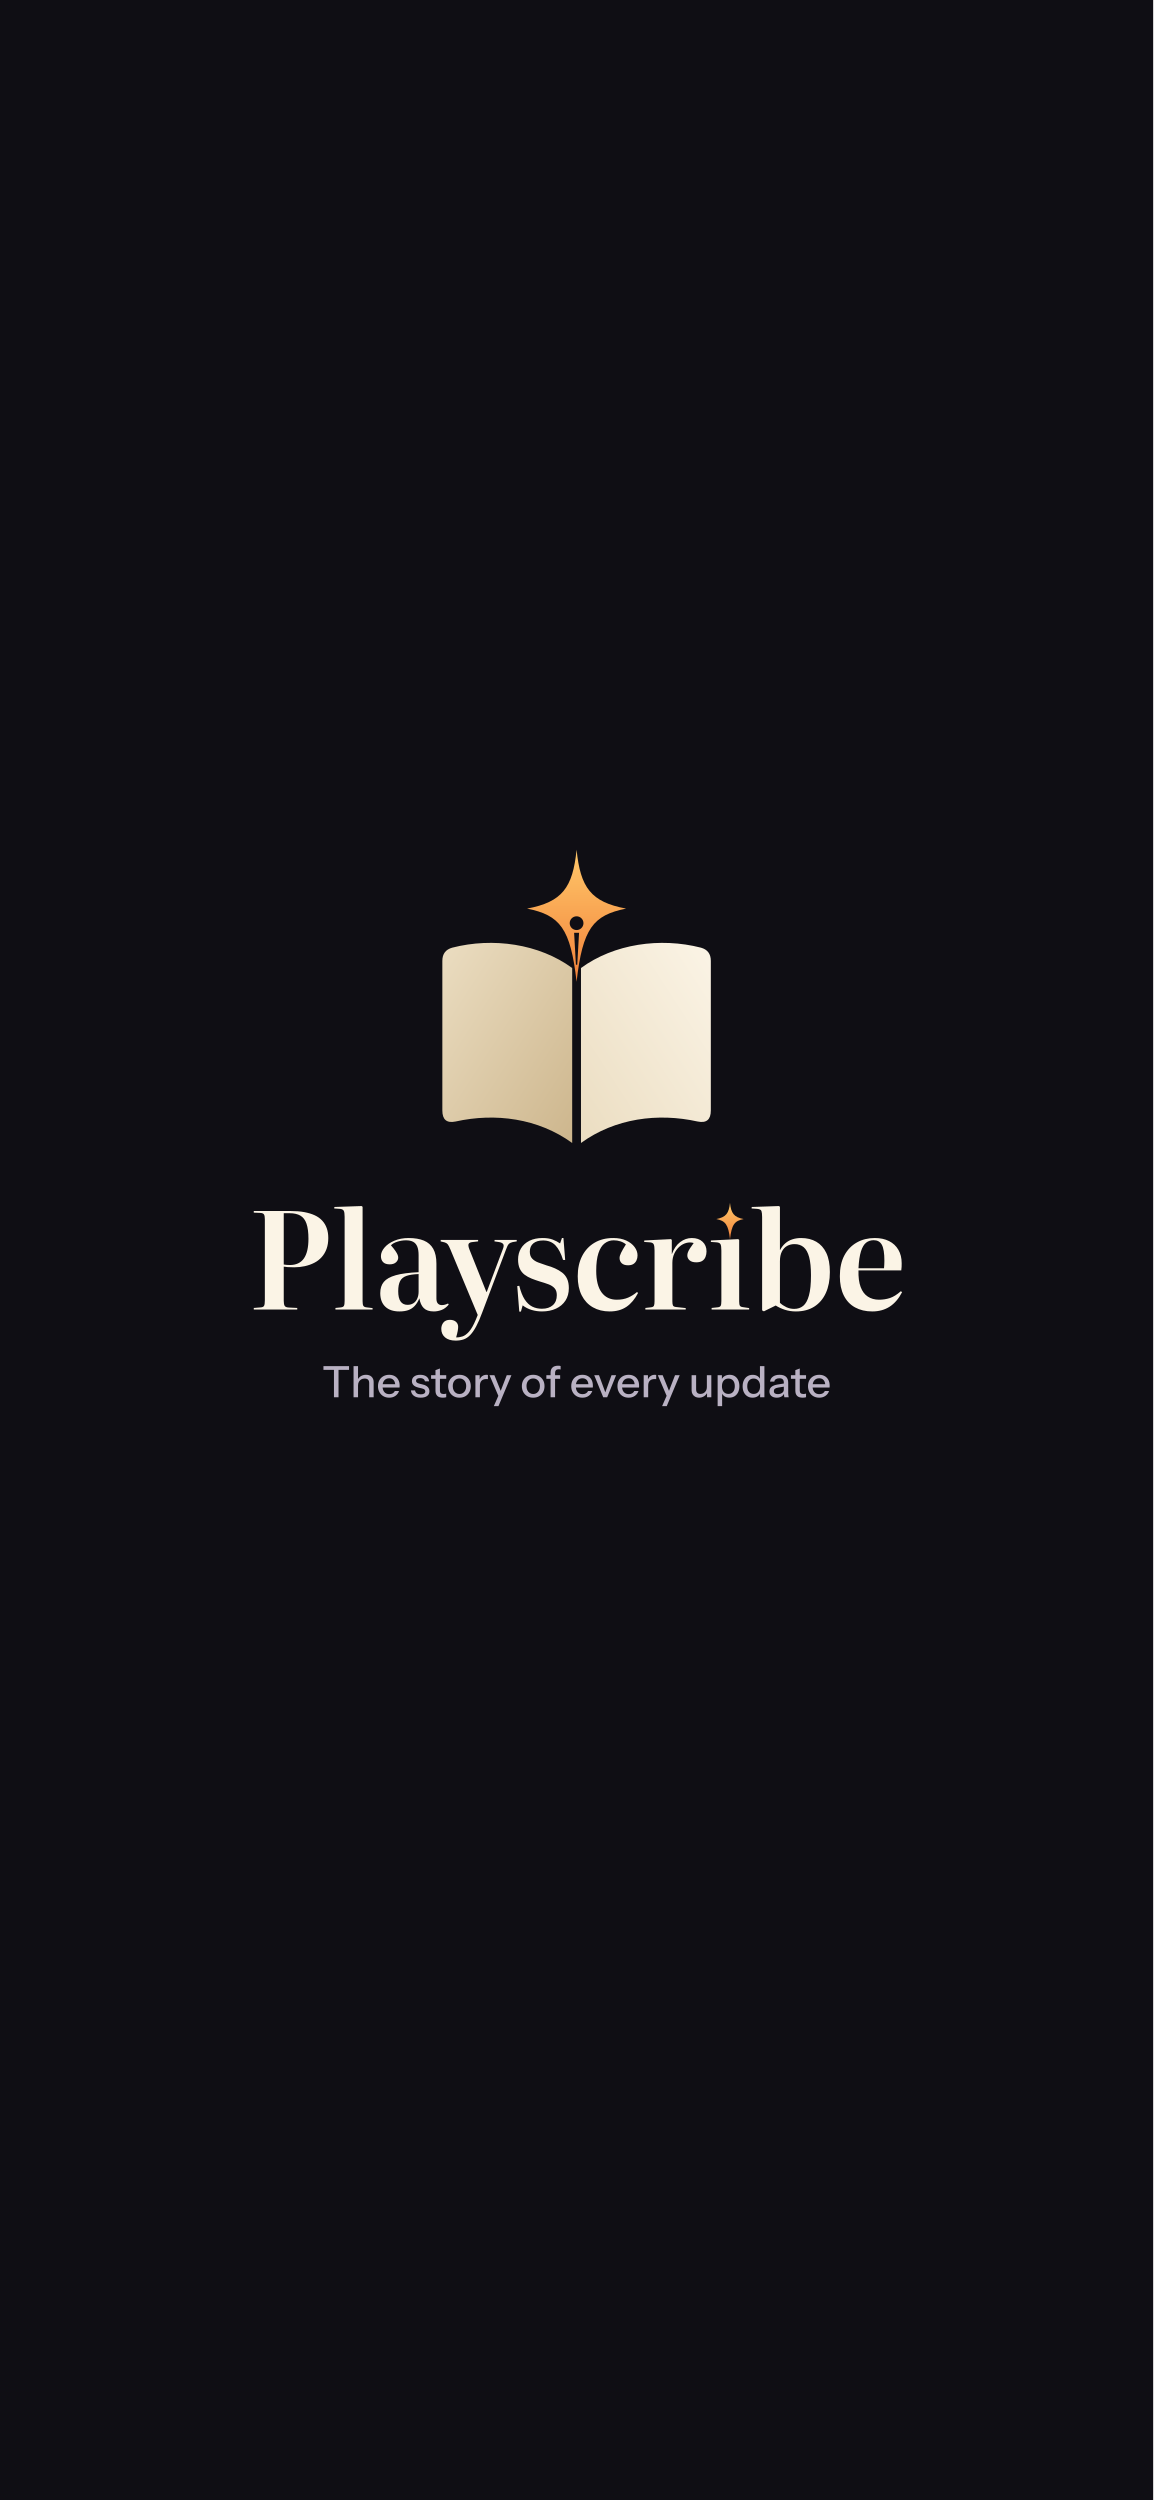
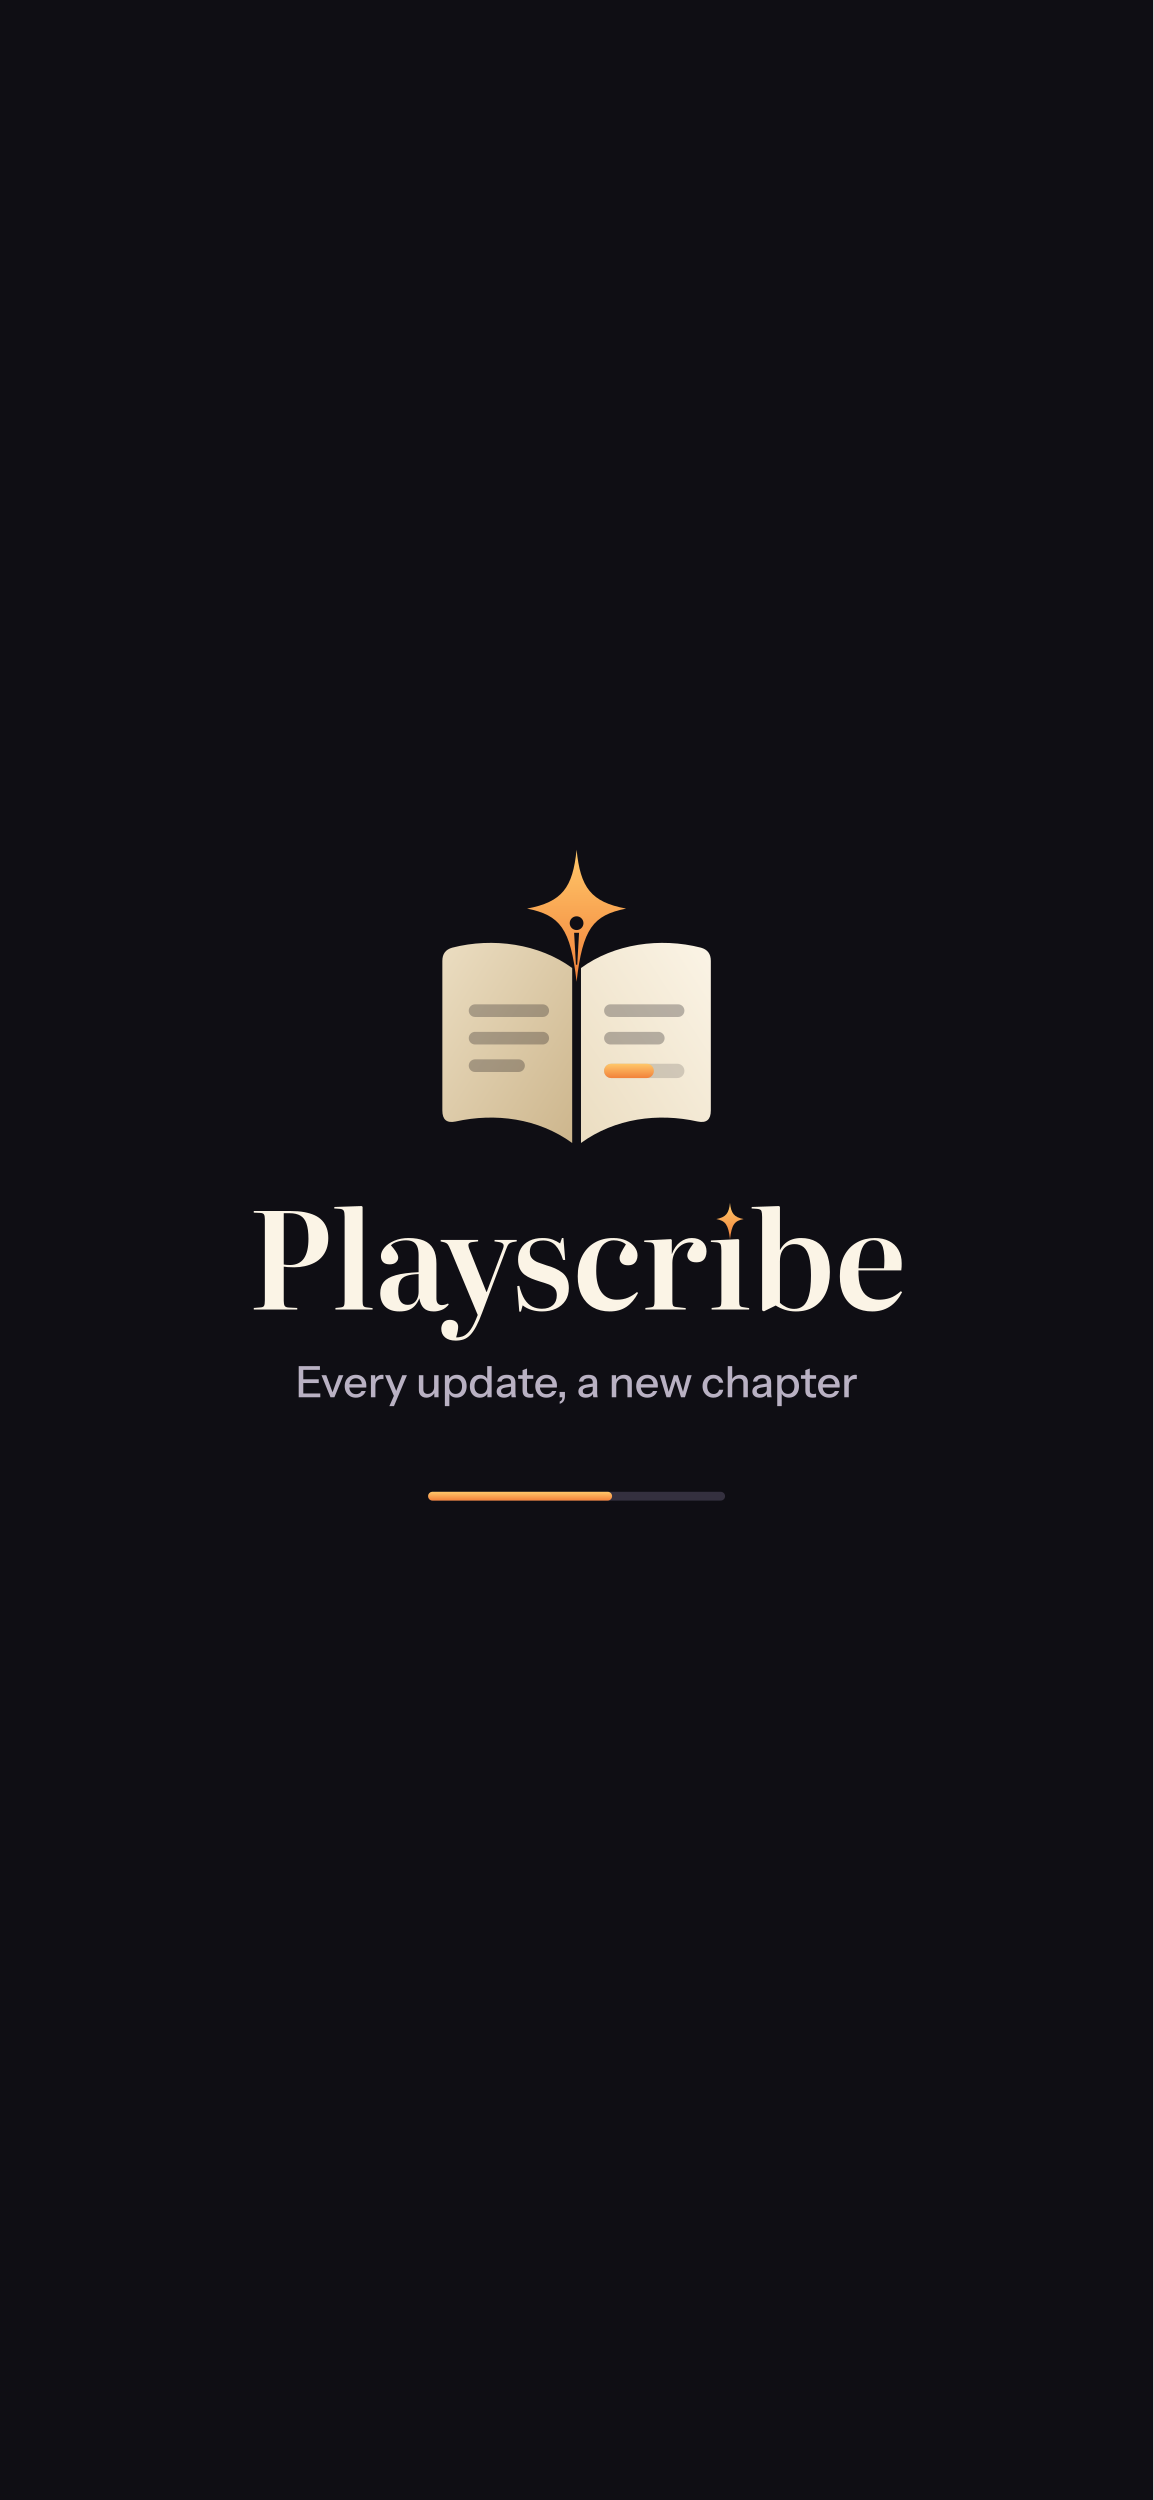
<svg xmlns="http://www.w3.org/2000/svg" width="393" height="852" viewBox="0 0 393 852">
  <defs>
    <linearGradient id="cl" x1="0" y1="0" x2="1" y2="1">
      <stop offset="0" stop-color="#EBDDC1" />
      <stop offset="1" stop-color="#CDB68D" />
    </linearGradient>
    <linearGradient id="cr" x1="1" y1="0" x2="0" y2="1">
      <stop offset="0" stop-color="#FBF4E6" />
      <stop offset="1" stop-color="#EBDDC1" />
    </linearGradient>
    <linearGradient id="cs" x1="0" y1="0" x2="0" y2="1">
      <stop offset="0" stop-color="#FFC86A" />
      <stop offset="1" stop-color="#F2813A" />
    </linearGradient>
  </defs>
  <rect width="100%" height="100%" fill="#0F0E14" />
  <g transform="translate(136.5 284.9) scale(1.875)">
    <path d="M31.2 24C25.2 19.6 16.8 18.4 9.4 20.3Q7.6 20.8 7.6 22.7V49.9Q7.6 52.4 10 51.9C17.2 50.3 25 51.3 31.2 55.8Z" fill="url(#cl)" />
    <path d="M32.8 24C38.8 19.6 47.2 18.4 54.6 20.3Q56.4 20.8 56.4 22.7V49.9Q56.4 52.4 54 51.9C46.8 50.3 39 51.3 32.8 55.8Z" fill="url(#cr)" />
+     <rect x="12.4" y="30.6" width="14.6" height="2.3" rx="1.15" fill="#0F0E14" fill-opacity=".28" />
+     <rect x="12.4" y="35.6" width="14.6" height="2.3" rx="1.15" fill="#0F0E14" fill-opacity=".28" />
+     <rect x="12.4" y="40.6" width="10.2" height="2.3" rx="1.15" fill="#0F0E14" fill-opacity=".28" />
+     <rect x="37" y="30.6" width="14.6" height="2.3" rx="1.15" fill="#0F0E14" fill-opacity=".28" />
+     <rect x="37" y="35.6" width="11" height="2.3" rx="1.15" fill="#0F0E14" fill-opacity=".28" />
+     <rect x="37" y="41.4" width="14.6" height="2.6" rx="1.3" fill="#0F0E14" fill-opacity=".16" />
+     <rect x="37" y="41.4" width="9.05" height="2.6" rx="1.3" fill="url(#cs)" />
    <path d="M32 2.5C32.7 9.4 34.6 12 41 13.2C35 14.4 33.1 16.8 32 26.5C30.9 16.8 29 14.4 23 13.2C29.4 12 31.3 9.4 32 2.5ZM32 14.6a1.25 1.25 0 1 1 0 2.5a1.25 1.25 0 1 1 0-2.5ZM31.55 17.6H32.45L32.12 23.4H31.88Z" fill="url(#cs)" fill-rule="evenodd" />
  </g>
  <g transform="translate(84.1 446.3)">
    <path d="M2.39 0V-0.55L4.74 -0.74Q5.61 -0.78 5.89 -1.27Q6.16 -1.75 6.16 -3.13V-30.77Q6.16 -31.92 5.87 -32.41Q5.57 -32.89 4.6 -32.94L2.39 -33.03V-33.58H15.04Q17.57 -33.58 19.6 -33.21Q21.62 -32.84 23.16 -32.13Q24.7 -31.42 25.71 -30.31Q26.73 -29.21 27.25 -27.74Q27.78 -26.27 27.78 -24.38Q27.78 -22.31 27.19 -20.68Q26.59 -19.04 25.51 -17.85Q24.43 -16.65 22.98 -15.92Q21.53 -15.18 19.78 -14.79Q18.03 -14.4 16.15 -14.4Q14.9 -14.4 13.96 -14.47Q13.02 -14.54 12.6 -14.63V-2.99Q12.6 -1.84 12.9 -1.29Q13.2 -0.74 14.35 -0.69L17.2 -0.55V0ZM14.67 -15.18Q17.89 -15.18 19.46 -17.41Q21.02 -19.64 21.02 -24.1Q21.02 -27.37 20.35 -29.28Q19.69 -31.19 18.26 -32.02Q16.84 -32.84 14.54 -32.84H12.6V-15.36Q12.93 -15.27 13.5 -15.23Q14.08 -15.18 14.67 -15.18ZM30.22 0V-0.55L32.06 -0.74Q32.89 -0.83 33.12 -1.29Q33.35 -1.75 33.35 -2.99V-31.6Q33.35 -33.12 33.05 -33.67Q32.75 -34.22 31.79 -34.32L29.81 -34.45L29.85 -34.96L39.15 -35.28L39.47 -35.01V-2.85Q39.47 -1.75 39.72 -1.29Q39.97 -0.83 40.89 -0.74L42.87 -0.51V0ZM52.03 0.64Q48.9 0.64 47.2 -0.99Q45.49 -2.62 45.49 -5.61Q45.49 -7.96 46.71 -9.43Q47.93 -10.9 50.78 -11.71Q53.64 -12.51 58.56 -12.74V-18.54Q58.56 -20.38 58.1 -21.48Q57.64 -22.59 56.7 -23.09Q55.75 -23.6 54.23 -23.6Q52.81 -23.6 51.34 -23.14Q49.86 -22.68 49.13 -21.9Q50.14 -20.75 50.67 -19.96Q51.2 -19.18 51.41 -18.65Q51.61 -18.12 51.61 -17.71Q51.61 -16.79 50.85 -16.1Q50.09 -15.41 48.71 -15.41Q47.2 -15.41 46.46 -16.17Q45.72 -16.93 45.72 -18.22Q45.72 -19.69 46.92 -21.11Q48.12 -22.54 50.28 -23.46Q52.44 -24.38 55.15 -24.38Q58.24 -24.38 60.35 -23.51Q62.47 -22.63 63.55 -20.7Q64.63 -18.77 64.63 -15.64V-3.77Q64.63 -2.58 65.14 -2.05Q65.64 -1.52 66.47 -1.52Q66.98 -1.52 67.5 -1.66Q68.03 -1.79 68.59 -2.07L68.82 -1.7Q67.67 -0.32 66.33 0.16Q65 0.64 63.76 0.64Q61.46 0.64 60.31 -0.51Q59.16 -1.66 58.83 -3.82Q58.14 -2.21 57.2 -1.22Q56.26 -0.23 54.99 0.21Q53.73 0.64 52.03 0.64ZM54.79 -1.61Q55.94 -1.61 56.79 -2.16Q57.64 -2.71 58.1 -3.75Q58.56 -4.78 58.56 -6.07V-12.1Q55.98 -12.01 54.44 -11.48Q52.9 -10.95 52.26 -9.71Q51.61 -8.46 51.61 -6.26Q51.61 -3.91 52.42 -2.76Q53.22 -1.61 54.79 -1.61ZM71.21 10.58Q68.86 10.58 67.57 9.48Q66.29 8.37 66.29 6.58Q66.29 5.34 67.02 4.42Q67.76 3.5 69.23 3.5Q70.52 3.5 71.28 4.16Q72.04 4.83 72.04 5.89Q72.04 6.44 71.9 7.25Q71.76 8.05 71.35 9.48Q72.45 9.52 73.53 9.15Q74.61 8.79 75.76 7.5Q76.91 6.21 78.06 3.45L78.71 1.84L69.46 -20.33Q68.86 -21.8 68.47 -22.26Q68.08 -22.72 67.39 -22.91L66.06 -23.23L66.1 -23.74H78.84V-23.23L76.87 -23Q75.9 -22.91 75.62 -22.4Q75.35 -21.9 75.85 -20.56L81.65 -6.03H81.79L87.22 -20.47Q87.77 -21.8 87.4 -22.31Q87.03 -22.82 86.02 -23L84.41 -23.23L84.46 -23.74H92V-23.23L90.62 -23Q89.79 -22.82 89.33 -22.38Q88.87 -21.94 88.37 -20.52L80.27 0.92Q79.21 3.82 78.2 5.7Q77.19 7.59 76.15 8.67Q75.12 9.75 73.9 10.17Q72.68 10.58 71.21 10.58ZM92.87 0.69 92.18 -8 92.87 -8.1Q93.61 -5.15 94.71 -3.45Q95.82 -1.75 97.29 -1.01Q98.76 -0.28 100.6 -0.28Q102.95 -0.28 104.31 -1.5Q105.66 -2.71 105.66 -4.92Q105.66 -6.44 104.88 -7.29Q104.1 -8.14 102.79 -8.62Q101.48 -9.11 99.87 -9.57Q98.39 -10.03 97.06 -10.56Q95.73 -11.09 94.67 -11.89Q93.61 -12.7 93.03 -13.96Q92.46 -15.23 92.46 -17.07Q92.46 -19.18 93.45 -20.84Q94.44 -22.49 96.32 -23.44Q98.21 -24.38 100.83 -24.38Q102.86 -24.38 104.26 -23.85Q105.66 -23.32 106.77 -22.54L107.41 -24.38H107.92L108.51 -16.88L107.78 -16.93Q106.77 -20.24 105.18 -21.9Q103.59 -23.55 100.97 -23.55Q98.85 -23.55 97.66 -22.56Q96.46 -21.57 96.46 -19.73Q96.46 -18.22 97.27 -17.37Q98.07 -16.51 99.38 -16.03Q100.69 -15.55 102.21 -15.04Q103.73 -14.63 105.06 -14.03Q106.4 -13.43 107.48 -12.6Q108.56 -11.78 109.16 -10.49Q109.76 -9.2 109.76 -7.31Q109.76 -4.83 108.61 -3.06Q107.46 -1.29 105.39 -0.32Q103.32 0.64 100.6 0.64Q98.81 0.64 97.11 0.14Q95.4 -0.37 94.02 -1.43L93.43 0.69ZM123.69 0.64Q120.43 0.64 117.97 -0.76Q115.51 -2.16 114.15 -4.83Q112.79 -7.5 112.79 -11.36Q112.79 -15.32 114.29 -18.24Q115.78 -21.16 118.5 -22.77Q121.21 -24.38 124.89 -24.38Q127.47 -24.38 129.31 -23.53Q131.15 -22.68 132.16 -21.32Q133.17 -19.96 133.17 -18.45Q133.17 -17.53 132.82 -16.77Q132.48 -16.01 131.79 -15.55Q131.1 -15.09 129.95 -15.09Q128.52 -15.09 127.79 -15.78Q127.05 -16.47 127.05 -17.57Q127.05 -18.31 127.56 -19.34Q128.06 -20.38 129.21 -22.22Q128.39 -22.91 127.33 -23.25Q126.27 -23.6 125.03 -23.6Q123.33 -23.6 121.97 -22.56Q120.61 -21.53 119.85 -19.23Q119.09 -16.93 119.09 -13.2Q119.09 -8.33 120.93 -5.84Q122.77 -3.36 126.09 -3.36Q128.34 -3.36 130 -4.09Q131.65 -4.83 132.99 -5.98L133.35 -5.66Q131.74 -2.53 129.4 -0.94Q127.05 0.64 123.69 0.64ZM135.84 0V-0.55L137.82 -0.78Q138.55 -0.87 138.76 -1.31Q138.97 -1.75 138.97 -2.9V-20.1Q138.97 -21.62 138.69 -22.22Q138.41 -22.82 137.4 -22.91L135.42 -23.05L135.47 -23.55L144.58 -24.01L144.85 -23.74V-18.95H144.9Q145.87 -21.62 147.71 -23Q149.55 -24.38 151.66 -24.38Q154.01 -24.38 155.34 -23.11Q156.68 -21.85 156.68 -19.83Q156.68 -18.81 156.33 -17.94Q155.99 -17.07 155.23 -16.58Q154.47 -16.1 153.18 -16.1Q151.66 -16.1 150.9 -16.79Q150.14 -17.48 150.14 -18.45Q150.14 -19 150.35 -19.55Q150.56 -20.1 151.04 -20.86Q151.52 -21.62 152.31 -22.68Q151.11 -23.05 149.84 -22.72Q148.58 -22.4 147.5 -21.48Q146.42 -20.56 145.73 -19.14Q145.04 -17.71 145.04 -15.87V-2.85Q145.04 -1.79 145.25 -1.38Q145.45 -0.97 146.28 -0.87L149.59 -0.51V0ZM158.42 0V-0.55L160.59 -0.78Q161.28 -0.87 161.51 -1.29Q161.74 -1.7 161.74 -2.9V-20.1Q161.74 -21.67 161.46 -22.24Q161.18 -22.82 160.13 -22.91L158.15 -23.05L158.19 -23.55L167.49 -24.01L167.81 -23.74V-2.81Q167.81 -1.7 168.06 -1.31Q168.31 -0.92 169.05 -0.83L171.21 -0.51V0ZM176.23 0.6 175.63 0.28V-31.51Q175.63 -32.94 175.4 -33.58Q175.17 -34.22 173.93 -34.32L172.04 -34.45L172.09 -34.96L181.38 -35.28L181.7 -35.01V-20.29H181.75Q182.48 -21.67 183.54 -22.59Q184.6 -23.51 185.96 -23.94Q187.31 -24.38 188.92 -24.38Q191.91 -24.38 194.1 -23.11Q196.28 -21.85 197.5 -19.3Q198.72 -16.74 198.72 -12.79Q198.72 -8.65 197.34 -5.63Q195.96 -2.62 193.38 -0.99Q190.81 0.64 187.13 0.64Q185.15 0.64 183.38 0.07Q181.61 -0.51 180.27 -1.38ZM186.58 -0.23Q188.37 -0.23 189.63 -1.26Q190.9 -2.3 191.59 -4.81Q192.28 -7.31 192.28 -11.68Q192.28 -15.55 191.66 -17.87Q191.04 -20.19 189.8 -21.25Q188.55 -22.31 186.67 -22.31Q185.29 -22.31 184.16 -21.69Q183.03 -21.07 182.37 -19.78Q181.7 -18.49 181.7 -16.47V-2.3Q182.62 -1.43 183.86 -0.83Q185.1 -0.23 186.58 -0.23ZM213.16 0.64Q209.81 0.64 207.3 -0.74Q204.79 -2.12 203.46 -4.81Q202.12 -7.5 202.12 -11.36Q202.12 -15.59 203.67 -18.47Q205.21 -21.34 207.9 -22.86Q210.59 -24.38 214.04 -24.38Q216.84 -24.38 218.89 -23.34Q220.94 -22.31 222.06 -20.38Q223.19 -18.45 223.19 -15.82Q223.19 -15.18 223.17 -14.58Q223.15 -13.98 223.05 -13.34H208.47Q208.38 -9.89 209.21 -7.68Q210.04 -5.47 211.65 -4.42Q213.26 -3.36 215.46 -3.36Q217.44 -3.36 219.19 -3.93Q220.94 -4.51 222.92 -6.26L223.33 -5.93Q221.63 -2.62 219.1 -0.99Q216.57 0.64 213.16 0.64ZM208.47 -14.08H217.17Q217.21 -14.63 217.26 -15.27Q217.3 -15.92 217.3 -16.61Q217.3 -20.52 216.43 -22.08Q215.56 -23.64 213.67 -23.64Q212.15 -23.64 211.07 -22.79Q209.99 -21.94 209.32 -19.85Q208.66 -17.76 208.47 -14.08Z" fill="#FBF4E6" />
    <path transform="translate(148.12 -37.68) scale(0.5175)" d="M32 2.5C32.7 9.4 34.6 12 41 13.2C35 14.4 33.1 16.8 32 26.5C30.9 16.8 29 14.4 23 13.2C29.4 12 31.3 9.4 32 2.5Z" fill="url(#cs)" />
  </g>
-   <path transform="translate(109.76 476.18)" d="M4.05 0V-9.32H0.47V-10.6H9.19V-9.32H5.61V0ZM10.73 0V-10.6H12.26V0ZM16.06 0V-4.83Q16.06 -5.61 15.67 -5.99Q15.28 -6.37 14.51 -6.37Q13.85 -6.37 13.34 -6.08Q12.84 -5.78 12.55 -5.27Q12.26 -4.75 12.26 -4.05L12.07 -5.84Q12.44 -6.68 13.2 -7.17Q13.97 -7.65 14.98 -7.65Q16.19 -7.65 16.88 -6.98Q17.58 -6.3 17.58 -5.18V0ZM22.89 0.15Q21.76 0.15 20.9 -0.35Q20.03 -0.85 19.55 -1.74Q19.06 -2.62 19.06 -3.77Q19.06 -4.93 19.54 -5.81Q20.02 -6.68 20.89 -7.17Q21.76 -7.65 22.87 -7.65Q23.96 -7.65 24.77 -7.19Q25.57 -6.73 26 -5.9Q26.44 -5.08 26.44 -3.94Q26.44 -3.77 26.43 -3.61Q26.42 -3.46 26.39 -3.3H20.09V-4.45H25.32L24.94 -3.99Q24.94 -5.2 24.39 -5.83Q23.85 -6.46 22.87 -6.46Q21.83 -6.46 21.22 -5.75Q20.61 -5.03 20.61 -3.77Q20.61 -2.49 21.22 -1.77Q21.83 -1.05 22.92 -1.05Q23.58 -1.05 24.07 -1.32Q24.55 -1.59 24.79 -2.12H26.23Q25.86 -1.06 24.99 -0.46Q24.11 0.15 22.89 0.15ZM33.61 0.15Q32.13 0.15 31.27 -0.5Q30.4 -1.15 30.28 -2.33H31.69Q31.8 -1.68 32.29 -1.33Q32.78 -0.99 33.64 -0.99Q34.39 -0.99 34.78 -1.25Q35.18 -1.52 35.18 -2Q35.18 -2.36 34.95 -2.6Q34.72 -2.84 34.06 -3L32.86 -3.28Q31.72 -3.56 31.17 -4.11Q30.62 -4.67 30.62 -5.48Q30.62 -6.49 31.38 -7.07Q32.13 -7.65 33.46 -7.65Q34.77 -7.65 35.57 -7.07Q36.37 -6.48 36.48 -5.42H35.06Q34.97 -5.95 34.56 -6.23Q34.14 -6.52 33.41 -6.52Q32.74 -6.52 32.38 -6.28Q32.02 -6.04 32.02 -5.61Q32.02 -5.26 32.29 -5.02Q32.56 -4.78 33.19 -4.62L34.43 -4.31Q35.5 -4.05 36.05 -3.45Q36.59 -2.86 36.59 -2.02Q36.59 -1 35.81 -0.43Q35.02 0.15 33.61 0.15ZM41.19 0.15Q39.88 0.15 39.27 -0.46Q38.65 -1.07 38.65 -2.27V-9.23L40.17 -9.8V-2.25Q40.17 -1.66 40.48 -1.38Q40.79 -1.1 41.48 -1.1Q41.75 -1.1 41.95 -1.15Q42.16 -1.19 42.31 -1.25V-0.01Q42.14 0.06 41.85 0.1Q41.55 0.15 41.19 0.15ZM37.15 -6.29V-7.51H42.31V-6.29ZM46.82 0.15Q45.68 0.15 44.81 -0.36Q43.94 -0.87 43.45 -1.76Q42.97 -2.65 42.97 -3.78Q42.97 -4.93 43.46 -5.8Q43.95 -6.67 44.82 -7.16Q45.68 -7.65 46.82 -7.65Q47.99 -7.65 48.86 -7.16Q49.72 -6.67 50.2 -5.8Q50.68 -4.93 50.68 -3.78Q50.68 -2.65 50.2 -1.76Q49.72 -0.87 48.86 -0.36Q47.99 0.15 46.82 0.15ZM46.82 -1.1Q47.52 -1.1 48.02 -1.44Q48.53 -1.78 48.83 -2.38Q49.12 -2.99 49.12 -3.8Q49.12 -5 48.48 -5.7Q47.84 -6.4 46.82 -6.4Q45.82 -6.4 45.18 -5.7Q44.54 -4.99 44.54 -3.8Q44.54 -2.99 44.83 -2.38Q45.12 -1.78 45.64 -1.44Q46.16 -1.1 46.82 -1.1ZM52.26 0V-7.51H53.71V-5.64H53.79V0ZM53.79 -3.92 53.6 -5.7Q53.86 -6.65 54.51 -7.15Q55.16 -7.65 56.05 -7.65Q56.39 -7.65 56.52 -7.6V-6.15Q56.45 -6.18 56.32 -6.19Q56.19 -6.2 55.99 -6.2Q54.89 -6.2 54.34 -5.62Q53.79 -5.05 53.79 -3.92ZM58.54 3.02 60.35 -1.12 60.66 -1.6 62.94 -7.51H64.53L60.12 3.02ZM60.28 0 57.07 -7.51H58.73L61.46 -0.75ZM71.95 0.15Q70.8 0.15 69.93 -0.36Q69.07 -0.87 68.58 -1.76Q68.09 -2.65 68.09 -3.78Q68.09 -4.93 68.59 -5.8Q69.08 -6.67 69.94 -7.16Q70.8 -7.65 71.95 -7.65Q73.11 -7.65 73.98 -7.16Q74.85 -6.67 75.33 -5.8Q75.81 -4.93 75.81 -3.78Q75.81 -2.65 75.33 -1.76Q74.85 -0.87 73.98 -0.36Q73.11 0.15 71.95 0.15ZM71.95 -1.1Q72.64 -1.1 73.15 -1.44Q73.66 -1.78 73.95 -2.38Q74.25 -2.99 74.25 -3.8Q74.25 -5 73.61 -5.7Q72.97 -6.4 71.95 -6.4Q70.95 -6.4 70.31 -5.7Q69.67 -4.99 69.67 -3.8Q69.67 -2.99 69.96 -2.38Q70.24 -1.78 70.77 -1.44Q71.29 -1.1 71.95 -1.1ZM77.88 0V-8.38Q77.88 -9.52 78.53 -10.13Q79.18 -10.75 80.47 -10.75Q80.77 -10.75 80.96 -10.72Q81.15 -10.69 81.3 -10.63V-9.45Q81.2 -9.48 81.03 -9.51Q80.86 -9.54 80.65 -9.54Q80 -9.54 79.71 -9.22Q79.41 -8.91 79.41 -8.33V0ZM76.44 -6.29V-7.51H81.14V-6.29ZM88.75 0.15Q87.61 0.15 86.75 -0.35Q85.89 -0.85 85.41 -1.74Q84.92 -2.62 84.92 -3.77Q84.92 -4.93 85.4 -5.81Q85.88 -6.68 86.74 -7.17Q87.61 -7.65 88.73 -7.65Q89.82 -7.65 90.62 -7.19Q91.43 -6.73 91.86 -5.9Q92.29 -5.08 92.29 -3.94Q92.29 -3.77 92.29 -3.61Q92.28 -3.46 92.25 -3.3H85.95V-4.45H91.18L90.79 -3.99Q90.79 -5.2 90.25 -5.83Q89.7 -6.46 88.73 -6.46Q87.69 -6.46 87.08 -5.75Q86.47 -5.03 86.47 -3.77Q86.47 -2.49 87.08 -1.77Q87.69 -1.05 88.78 -1.05Q89.44 -1.05 89.92 -1.32Q90.41 -1.59 90.65 -2.12H92.09Q91.72 -1.06 90.84 -0.46Q89.97 0.15 88.75 0.15ZM95.81 0 92.75 -7.51H94.38L96.89 -0.69H96.17L98.64 -7.51H100.21L97.17 0ZM104.5 0.15Q103.36 0.15 102.5 -0.35Q101.64 -0.85 101.16 -1.74Q100.67 -2.62 100.67 -3.77Q100.67 -4.93 101.15 -5.81Q101.63 -6.68 102.5 -7.17Q103.36 -7.65 104.48 -7.65Q105.57 -7.65 106.37 -7.19Q107.18 -6.73 107.61 -5.9Q108.04 -5.08 108.04 -3.94Q108.04 -3.77 108.04 -3.61Q108.03 -3.46 108 -3.3H101.7V-4.45H106.93L106.54 -3.99Q106.54 -5.2 106 -5.83Q105.45 -6.46 104.48 -6.46Q103.44 -6.46 102.83 -5.75Q102.22 -5.03 102.22 -3.77Q102.22 -2.49 102.83 -1.77Q103.44 -1.05 104.53 -1.05Q105.19 -1.05 105.67 -1.32Q106.16 -1.59 106.4 -2.12H107.84Q107.47 -1.06 106.59 -0.46Q105.72 0.15 104.5 0.15ZM109.61 0V-7.51H111.06V-5.64H111.14V0ZM111.14 -3.92 110.94 -5.7Q111.21 -6.65 111.86 -7.15Q112.5 -7.65 113.4 -7.65Q113.74 -7.65 113.87 -7.6V-6.15Q113.8 -6.18 113.67 -6.19Q113.54 -6.2 113.34 -6.2Q112.24 -6.2 111.69 -5.62Q111.14 -5.05 111.14 -3.92ZM115.89 3.02 117.7 -1.12 118.01 -1.6 120.29 -7.51H121.88L117.47 3.02ZM117.63 0 114.42 -7.51H116.08L118.81 -0.75ZM128.48 0.15Q127.73 0.15 127.15 -0.17Q126.58 -0.49 126.26 -1.05Q125.94 -1.6 125.94 -2.33V-7.51H127.48V-2.68Q127.48 -1.9 127.86 -1.52Q128.24 -1.13 128.95 -1.13Q129.58 -1.13 130.07 -1.43Q130.57 -1.72 130.85 -2.24Q131.14 -2.77 131.14 -3.46L131.33 -1.66Q130.96 -0.84 130.21 -0.35Q129.45 0.15 128.48 0.15ZM131.2 0V-1.77H131.14V-7.51H132.66V0ZM138.81 0.13Q137.75 0.13 137.05 -0.38Q136.35 -0.88 136.13 -1.8L136.34 -1.83V3.02H134.81V-7.51H136.26V-5.78L136.12 -5.83Q136.35 -6.68 137.12 -7.17Q137.88 -7.65 138.91 -7.65Q139.93 -7.65 140.67 -7.17Q141.42 -6.68 141.82 -5.81Q142.22 -4.95 142.22 -3.78Q142.22 -2.61 141.8 -1.72Q141.37 -0.84 140.61 -0.35Q139.84 0.13 138.81 0.13ZM138.49 -1.13Q139.49 -1.13 140.08 -1.84Q140.66 -2.55 140.66 -3.78Q140.66 -5 140.08 -5.69Q139.49 -6.37 138.47 -6.37Q137.47 -6.37 136.87 -5.67Q136.28 -4.98 136.28 -3.74Q136.28 -2.53 136.87 -1.83Q137.47 -1.13 138.49 -1.13ZM149.29 0V-1.72L149.44 -1.68Q149.2 -0.84 148.47 -0.35Q147.73 0.15 146.7 0.15Q145.68 0.15 144.93 -0.34Q144.17 -0.82 143.75 -1.69Q143.33 -2.56 143.33 -3.72Q143.33 -4.9 143.76 -5.78Q144.18 -6.67 144.95 -7.15Q145.71 -7.64 146.74 -7.64Q147.82 -7.64 148.52 -7.13Q149.22 -6.62 149.44 -5.71L149.23 -5.68V-10.6H150.75V0ZM147.08 -1.13Q148.1 -1.13 148.69 -1.83Q149.28 -2.53 149.28 -3.77Q149.28 -4.98 148.68 -5.67Q148.08 -6.37 147.07 -6.37Q146.07 -6.37 145.49 -5.67Q144.9 -4.98 144.9 -3.72Q144.9 -2.5 145.49 -1.82Q146.07 -1.13 147.08 -1.13ZM157.55 0Q157.47 -0.28 157.45 -0.62Q157.43 -0.96 157.43 -1.44H157.36V-5.02Q157.36 -5.74 157 -6.1Q156.64 -6.46 155.86 -6.46Q155.1 -6.46 154.66 -6.17Q154.21 -5.87 154.13 -5.33H152.68Q152.78 -6.39 153.63 -7.02Q154.49 -7.65 155.91 -7.65Q157.39 -7.65 158.12 -6.97Q158.86 -6.29 158.86 -4.96V-1.44Q158.86 -1.1 158.9 -0.75Q158.95 -0.4 159.03 0ZM154.96 0.15Q153.81 0.15 153.13 -0.42Q152.46 -0.99 152.46 -1.96Q152.46 -2.96 153.17 -3.54Q153.88 -4.12 155.22 -4.33L157.7 -4.73V-3.65L155.46 -3.3Q154.71 -3.18 154.33 -2.9Q153.96 -2.62 153.96 -2.09Q153.96 -1.58 154.3 -1.32Q154.65 -1.06 155.31 -1.06Q156.19 -1.06 156.78 -1.49Q157.36 -1.91 157.36 -2.56L157.55 -1.47Q157.28 -0.69 156.61 -0.27Q155.93 0.15 154.96 0.15ZM163.82 0.15Q162.51 0.15 161.9 -0.46Q161.29 -1.07 161.29 -2.27V-9.23L162.8 -9.8V-2.25Q162.8 -1.66 163.11 -1.38Q163.42 -1.1 164.11 -1.1Q164.38 -1.1 164.58 -1.15Q164.79 -1.19 164.94 -1.25V-0.01Q164.78 0.06 164.48 0.1Q164.19 0.15 163.82 0.15ZM159.79 -6.29V-7.51H164.94V-6.29ZM169.44 0.15Q168.31 0.15 167.45 -0.35Q166.59 -0.85 166.1 -1.74Q165.61 -2.62 165.61 -3.77Q165.61 -4.93 166.09 -5.81Q166.57 -6.68 167.44 -7.17Q168.31 -7.65 169.43 -7.65Q170.52 -7.65 171.32 -7.19Q172.12 -6.73 172.56 -5.9Q172.99 -5.08 172.99 -3.94Q172.99 -3.77 172.98 -3.61Q172.97 -3.46 172.95 -3.3H166.65V-4.45H171.87L171.49 -3.99Q171.49 -5.2 170.94 -5.83Q170.4 -6.46 169.43 -6.46Q168.38 -6.46 167.77 -5.75Q167.16 -5.03 167.16 -3.77Q167.16 -2.49 167.77 -1.77Q168.38 -1.05 169.47 -1.05Q170.13 -1.05 170.62 -1.32Q171.11 -1.59 171.34 -2.12H172.78Q172.42 -1.06 171.54 -0.46Q170.66 0.15 169.44 0.15Z" fill="#B9B1C3" />
+   <path transform="translate(100.71 476.18)" d="M1.09 0V-10.6H2.65V0ZM1.85 0V-1.28H8.45V0ZM1.85 -4.84V-6.12H7.92V-4.84ZM1.85 -9.32V-10.6H8.32V-9.32ZM11.91 0 8.85 -7.51H10.48L12.98 -0.69H12.26L14.73 -7.51H16.31L13.26 0ZM20.59 0.15Q19.46 0.15 18.6 -0.35Q17.74 -0.85 17.25 -1.74Q16.77 -2.62 16.77 -3.77Q16.77 -4.93 17.24 -5.81Q17.72 -6.68 18.59 -7.17Q19.46 -7.65 20.58 -7.65Q21.67 -7.65 22.47 -7.19Q23.27 -6.73 23.71 -5.9Q24.14 -5.08 24.14 -3.94Q24.14 -3.77 24.13 -3.61Q24.13 -3.46 24.1 -3.3H17.8V-4.45H23.02L22.64 -3.99Q22.64 -5.2 22.09 -5.83Q21.55 -6.46 20.58 -6.46Q19.53 -6.46 18.92 -5.75Q18.31 -5.03 18.31 -3.77Q18.31 -2.49 18.92 -1.77Q19.53 -1.05 20.62 -1.05Q21.29 -1.05 21.77 -1.32Q22.26 -1.59 22.49 -2.12H23.93Q23.57 -1.06 22.69 -0.46Q21.82 0.15 20.59 0.15ZM25.7 0V-7.51H27.16V-5.64H27.23V0ZM27.23 -3.92 27.04 -5.7Q27.31 -6.65 27.95 -7.15Q28.6 -7.65 29.5 -7.65Q29.84 -7.65 29.97 -7.6V-6.15Q29.9 -6.18 29.76 -6.19Q29.63 -6.2 29.44 -6.2Q28.34 -6.2 27.78 -5.62Q27.23 -5.05 27.23 -3.92ZM31.99 3.02 33.8 -1.12 34.11 -1.6 36.39 -7.51H37.98L33.56 3.02ZM33.72 0 30.51 -7.51H32.18L34.9 -0.75ZM44.57 0.15Q43.82 0.15 43.25 -0.17Q42.67 -0.49 42.36 -1.05Q42.04 -1.6 42.04 -2.33V-7.51H43.57V-2.68Q43.57 -1.9 43.95 -1.52Q44.34 -1.13 45.04 -1.13Q45.68 -1.13 46.17 -1.43Q46.66 -1.72 46.95 -2.24Q47.24 -2.77 47.24 -3.46L47.43 -1.66Q47.06 -0.84 46.3 -0.35Q45.54 0.15 44.57 0.15ZM47.3 0V-1.77H47.24V-7.51H48.75V0ZM54.91 0.13Q53.85 0.13 53.15 -0.38Q52.45 -0.88 52.23 -1.8L52.43 -1.83V3.02H50.9V-7.51H52.36V-5.78L52.21 -5.83Q52.45 -6.68 53.21 -7.17Q53.98 -7.65 55.01 -7.65Q56.02 -7.65 56.77 -7.17Q57.51 -6.68 57.92 -5.81Q58.32 -4.95 58.32 -3.78Q58.32 -2.61 57.89 -1.72Q57.47 -0.84 56.7 -0.35Q55.94 0.13 54.91 0.13ZM54.58 -1.13Q55.58 -1.13 56.17 -1.84Q56.76 -2.55 56.76 -3.78Q56.76 -5 56.17 -5.69Q55.58 -6.37 54.57 -6.37Q53.57 -6.37 52.97 -5.67Q52.37 -4.98 52.37 -3.74Q52.37 -2.53 52.97 -1.83Q53.57 -1.13 54.58 -1.13ZM65.39 0V-1.72L65.53 -1.68Q65.3 -0.84 64.56 -0.35Q63.83 0.15 62.8 0.15Q61.78 0.15 61.02 -0.34Q60.26 -0.82 59.84 -1.69Q59.42 -2.56 59.42 -3.72Q59.42 -4.9 59.85 -5.78Q60.28 -6.67 61.04 -7.15Q61.81 -7.64 62.84 -7.64Q63.91 -7.64 64.61 -7.13Q65.31 -6.62 65.53 -5.71L65.33 -5.68V-10.6H66.84V0ZM63.18 -1.13Q64.19 -1.13 64.78 -1.83Q65.37 -2.53 65.37 -3.77Q65.37 -4.98 64.78 -5.67Q64.18 -6.37 63.16 -6.37Q62.16 -6.37 61.58 -5.67Q61 -4.98 61 -3.72Q61 -2.5 61.58 -1.82Q62.16 -1.13 63.18 -1.13ZM73.64 0Q73.57 -0.28 73.55 -0.62Q73.53 -0.96 73.53 -1.44H73.45V-5.02Q73.45 -5.74 73.09 -6.1Q72.73 -6.46 71.95 -6.46Q71.2 -6.46 70.75 -6.17Q70.3 -5.87 70.23 -5.33H68.77Q68.87 -6.39 69.73 -7.02Q70.58 -7.65 72.01 -7.65Q73.48 -7.65 74.22 -6.97Q74.95 -6.29 74.95 -4.96V-1.44Q74.95 -1.1 75 -0.75Q75.04 -0.4 75.13 0ZM71.05 0.15Q69.91 0.15 69.23 -0.42Q68.55 -0.99 68.55 -1.96Q68.55 -2.96 69.26 -3.54Q69.98 -4.12 71.32 -4.33L73.79 -4.73V-3.65L71.55 -3.3Q70.8 -3.18 70.43 -2.9Q70.05 -2.62 70.05 -2.09Q70.05 -1.58 70.4 -1.32Q70.74 -1.06 71.41 -1.06Q72.29 -1.06 72.87 -1.49Q73.45 -1.91 73.45 -2.56L73.64 -1.47Q73.38 -0.69 72.7 -0.27Q72.02 0.15 71.05 0.15ZM79.91 0.15Q78.6 0.15 77.99 -0.46Q77.38 -1.07 77.38 -2.27V-9.23L78.9 -9.8V-2.25Q78.9 -1.66 79.21 -1.38Q79.52 -1.1 80.21 -1.1Q80.47 -1.1 80.68 -1.15Q80.89 -1.19 81.03 -1.25V-0.01Q80.87 0.06 80.58 0.1Q80.28 0.15 79.91 0.15ZM75.88 -6.29V-7.51H81.03V-6.29ZM85.54 0.15Q84.4 0.15 83.54 -0.35Q82.68 -0.85 82.2 -1.74Q81.71 -2.62 81.71 -3.77Q81.71 -4.93 82.19 -5.81Q82.67 -6.68 83.54 -7.17Q84.4 -7.65 85.52 -7.65Q86.61 -7.65 87.41 -7.19Q88.22 -6.73 88.65 -5.9Q89.09 -5.08 89.09 -3.94Q89.09 -3.77 89.08 -3.61Q89.07 -3.46 89.04 -3.3H82.74V-4.45H87.97L87.58 -3.99Q87.58 -5.2 87.04 -5.83Q86.49 -6.46 85.52 -6.46Q84.48 -6.46 83.87 -5.75Q83.26 -5.03 83.26 -3.77Q83.26 -2.49 83.87 -1.77Q84.48 -1.05 85.57 -1.05Q86.23 -1.05 86.72 -1.32Q87.2 -1.59 87.44 -2.12H88.88Q88.51 -1.06 87.64 -0.46Q86.76 0.15 85.54 0.15ZM90.03 2.24V1.47Q90.54 1.3 90.74 0.93Q90.94 0.57 90.94 -0.1L91.54 0H90.01V-1.81H91.82V-0.44Q91.82 0.57 91.4 1.27Q90.98 1.96 90.03 2.24ZM101.49 0Q101.42 -0.28 101.4 -0.62Q101.38 -0.96 101.38 -1.44H101.3V-5.02Q101.3 -5.74 100.94 -6.1Q100.58 -6.46 99.8 -6.46Q99.05 -6.46 98.6 -6.17Q98.15 -5.87 98.08 -5.33H96.62Q96.73 -6.39 97.58 -7.02Q98.43 -7.65 99.86 -7.65Q101.33 -7.65 102.07 -6.97Q102.8 -6.29 102.8 -4.96V-1.44Q102.8 -1.1 102.85 -0.75Q102.89 -0.4 102.98 0ZM98.9 0.15Q97.76 0.15 97.08 -0.42Q96.4 -0.99 96.4 -1.96Q96.4 -2.96 97.12 -3.54Q97.83 -4.12 99.17 -4.33L101.64 -4.73V-3.65L99.4 -3.3Q98.65 -3.18 98.28 -2.9Q97.9 -2.62 97.9 -2.09Q97.9 -1.58 98.25 -1.32Q98.59 -1.06 99.26 -1.06Q100.14 -1.06 100.72 -1.49Q101.3 -1.91 101.3 -2.56L101.49 -1.47Q101.23 -0.69 100.55 -0.27Q99.88 0.15 98.9 0.15ZM107.78 0V-7.51H109.24V-5.74H109.31V0ZM113.11 0V-4.83Q113.11 -5.61 112.72 -5.99Q112.33 -6.37 111.56 -6.37Q110.9 -6.37 110.39 -6.08Q109.88 -5.78 109.6 -5.27Q109.31 -4.75 109.31 -4.05L109.12 -5.84Q109.49 -6.68 110.25 -7.17Q111.02 -7.65 112.03 -7.65Q113.24 -7.65 113.93 -6.98Q114.62 -6.3 114.62 -5.18V0ZM119.94 0.15Q118.81 0.15 117.94 -0.35Q117.08 -0.85 116.6 -1.74Q116.11 -2.62 116.11 -3.77Q116.11 -4.93 116.59 -5.81Q117.07 -6.68 117.94 -7.17Q118.81 -7.65 119.92 -7.65Q121.01 -7.65 121.82 -7.19Q122.62 -6.73 123.05 -5.9Q123.49 -5.08 123.49 -3.94Q123.49 -3.77 123.48 -3.61Q123.47 -3.46 123.44 -3.3H117.14V-4.45H122.37L121.98 -3.99Q121.98 -5.2 121.44 -5.83Q120.9 -6.46 119.92 -6.46Q118.88 -6.46 118.27 -5.75Q117.66 -5.03 117.66 -3.77Q117.66 -2.49 118.27 -1.77Q118.88 -1.05 119.97 -1.05Q120.63 -1.05 121.12 -1.32Q121.6 -1.59 121.84 -2.12H123.28Q122.91 -1.06 122.04 -0.46Q121.16 0.15 119.94 0.15ZM126.43 0 124.13 -7.51H125.71L127.27 -1.47H127.05L128.95 -7.51H130.27L132.17 -1.47H131.96L133.51 -7.51H135.01L132.72 0H131.38L129.48 -5.93H129.7L127.77 0ZM142.43 0.15Q141.36 0.15 140.52 -0.36Q139.68 -0.87 139.2 -1.75Q138.72 -2.63 138.72 -3.77Q138.72 -4.9 139.2 -5.78Q139.68 -6.65 140.52 -7.15Q141.36 -7.65 142.42 -7.65Q143.31 -7.65 144.02 -7.32Q144.73 -6.98 145.18 -6.37Q145.64 -5.77 145.77 -4.95H144.33Q144.18 -5.61 143.69 -6.01Q143.2 -6.4 142.45 -6.4Q141.8 -6.4 141.31 -6.08Q140.83 -5.76 140.56 -5.17Q140.3 -4.58 140.3 -3.77Q140.3 -2.97 140.56 -2.37Q140.83 -1.77 141.31 -1.44Q141.8 -1.1 142.46 -1.1Q143.18 -1.1 143.69 -1.49Q144.2 -1.88 144.34 -2.55H145.79Q145.64 -1.74 145.18 -1.13Q144.71 -0.53 144.01 -0.19Q143.3 0.15 142.43 0.15ZM147.3 0V-10.6H148.83V0ZM152.63 0V-4.83Q152.63 -5.61 152.24 -5.99Q151.85 -6.37 151.09 -6.37Q150.42 -6.37 149.92 -6.08Q149.41 -5.78 149.12 -5.27Q148.83 -4.75 148.83 -4.05L148.64 -5.84Q149.01 -6.68 149.78 -7.17Q150.54 -7.65 151.56 -7.65Q152.76 -7.65 153.46 -6.98Q154.15 -6.3 154.15 -5.18V0ZM160.79 0Q160.71 -0.28 160.69 -0.62Q160.67 -0.96 160.67 -1.44H160.6V-5.02Q160.6 -5.74 160.23 -6.1Q159.87 -6.46 159.09 -6.46Q158.34 -6.46 157.89 -6.17Q157.45 -5.87 157.37 -5.33H155.91Q156.02 -6.39 156.87 -7.02Q157.72 -7.65 159.15 -7.65Q160.62 -7.65 161.36 -6.97Q162.1 -6.29 162.1 -4.96V-1.44Q162.1 -1.1 162.14 -0.75Q162.18 -0.4 162.27 0ZM158.2 0.15Q157.05 0.15 156.37 -0.42Q155.69 -0.99 155.69 -1.96Q155.69 -2.96 156.41 -3.54Q157.12 -4.12 158.46 -4.33L160.93 -4.73V-3.65L158.7 -3.3Q157.95 -3.18 157.57 -2.9Q157.19 -2.62 157.19 -2.09Q157.19 -1.58 157.54 -1.32Q157.89 -1.06 158.55 -1.06Q159.43 -1.06 160.01 -1.49Q160.6 -1.91 160.6 -2.56L160.79 -1.47Q160.52 -0.69 159.84 -0.27Q159.17 0.15 158.2 0.15ZM168.18 0.13Q167.12 0.13 166.42 -0.38Q165.72 -0.88 165.5 -1.8L165.7 -1.83V3.02H164.17V-7.51H165.63V-5.78L165.48 -5.83Q165.72 -6.68 166.48 -7.17Q167.25 -7.65 168.28 -7.65Q169.29 -7.65 170.04 -7.17Q170.78 -6.68 171.19 -5.81Q171.59 -4.95 171.59 -3.78Q171.59 -2.61 171.16 -1.72Q170.74 -0.84 169.97 -0.35Q169.21 0.13 168.18 0.13ZM167.85 -1.13Q168.85 -1.13 169.44 -1.84Q170.03 -2.55 170.03 -3.78Q170.03 -5 169.44 -5.69Q168.85 -6.37 167.84 -6.37Q166.84 -6.37 166.24 -5.67Q165.64 -4.98 165.64 -3.74Q165.64 -2.53 166.24 -1.83Q166.84 -1.13 167.85 -1.13ZM176.29 0.15Q174.98 0.15 174.37 -0.46Q173.75 -1.07 173.75 -2.27V-9.23L175.27 -9.8V-2.25Q175.27 -1.66 175.58 -1.38Q175.89 -1.1 176.58 -1.1Q176.85 -1.1 177.05 -1.15Q177.26 -1.19 177.41 -1.25V-0.01Q177.24 0.06 176.95 0.1Q176.65 0.15 176.29 0.15ZM172.25 -6.29V-7.51H177.41V-6.29ZM181.91 0.15Q180.78 0.15 179.92 -0.35Q179.05 -0.85 178.57 -1.74Q178.08 -2.62 178.08 -3.77Q178.08 -4.93 178.56 -5.81Q179.04 -6.68 179.91 -7.17Q180.78 -7.65 181.9 -7.65Q182.98 -7.65 183.79 -7.19Q184.59 -6.73 185.02 -5.9Q185.46 -5.08 185.46 -3.94Q185.46 -3.77 185.45 -3.61Q185.44 -3.46 185.41 -3.3H179.11V-4.45H184.34L183.96 -3.99Q183.96 -5.2 183.41 -5.83Q182.87 -6.46 181.9 -6.46Q180.85 -6.46 180.24 -5.75Q179.63 -5.03 179.63 -3.77Q179.63 -2.49 180.24 -1.77Q180.85 -1.05 181.94 -1.05Q182.6 -1.05 183.09 -1.32Q183.57 -1.59 183.81 -2.12H185.25Q184.88 -1.06 184.01 -0.46Q183.13 0.15 181.91 0.15ZM187.02 0V-7.51H188.47V-5.64H188.55V0ZM188.55 -3.92 188.36 -5.7Q188.62 -6.65 189.27 -7.15Q189.92 -7.65 190.82 -7.65Q191.15 -7.65 191.29 -7.6V-6.15Q191.21 -6.18 191.08 -6.19Q190.95 -6.2 190.76 -6.2Q189.65 -6.2 189.1 -5.62Q188.55 -5.05 188.55 -3.92Z" fill="#B9B1C3" />
+   <rect x="145.9" y="508.4" width="101.2" height="3" rx="1.5" fill="#34303F" />
+   <rect x="145.9" y="508.4" width="62.7" height="3" rx="1.5" fill="url(#cs)" />
</svg>
